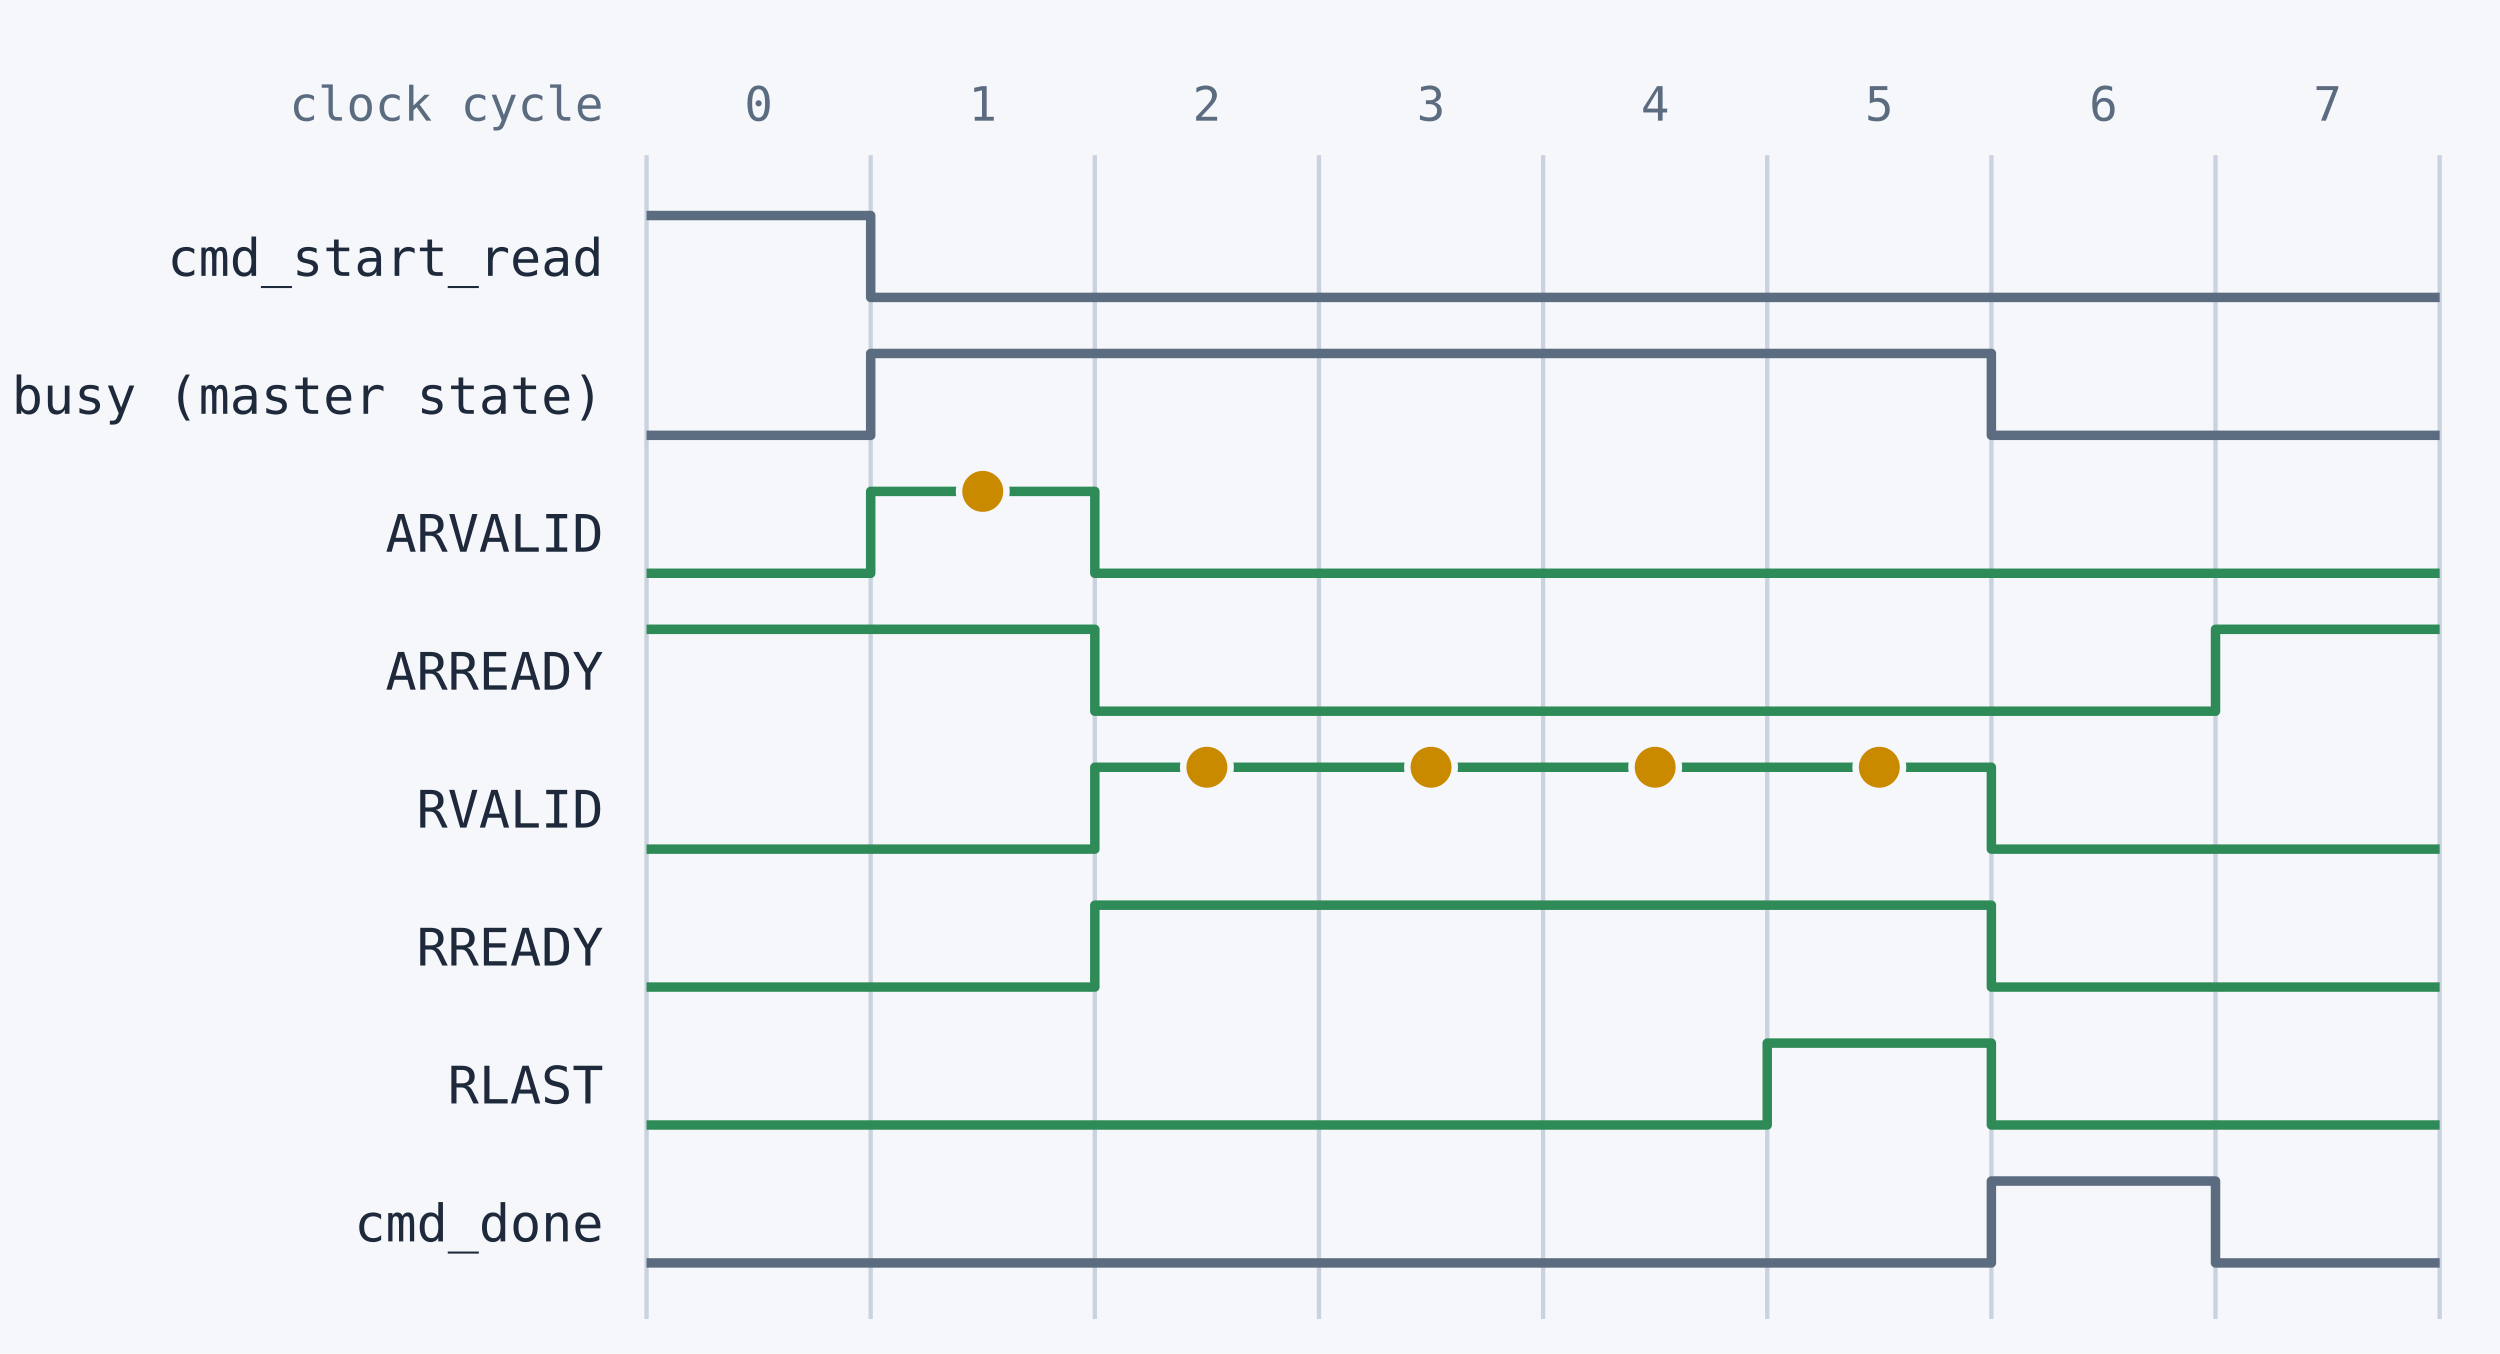
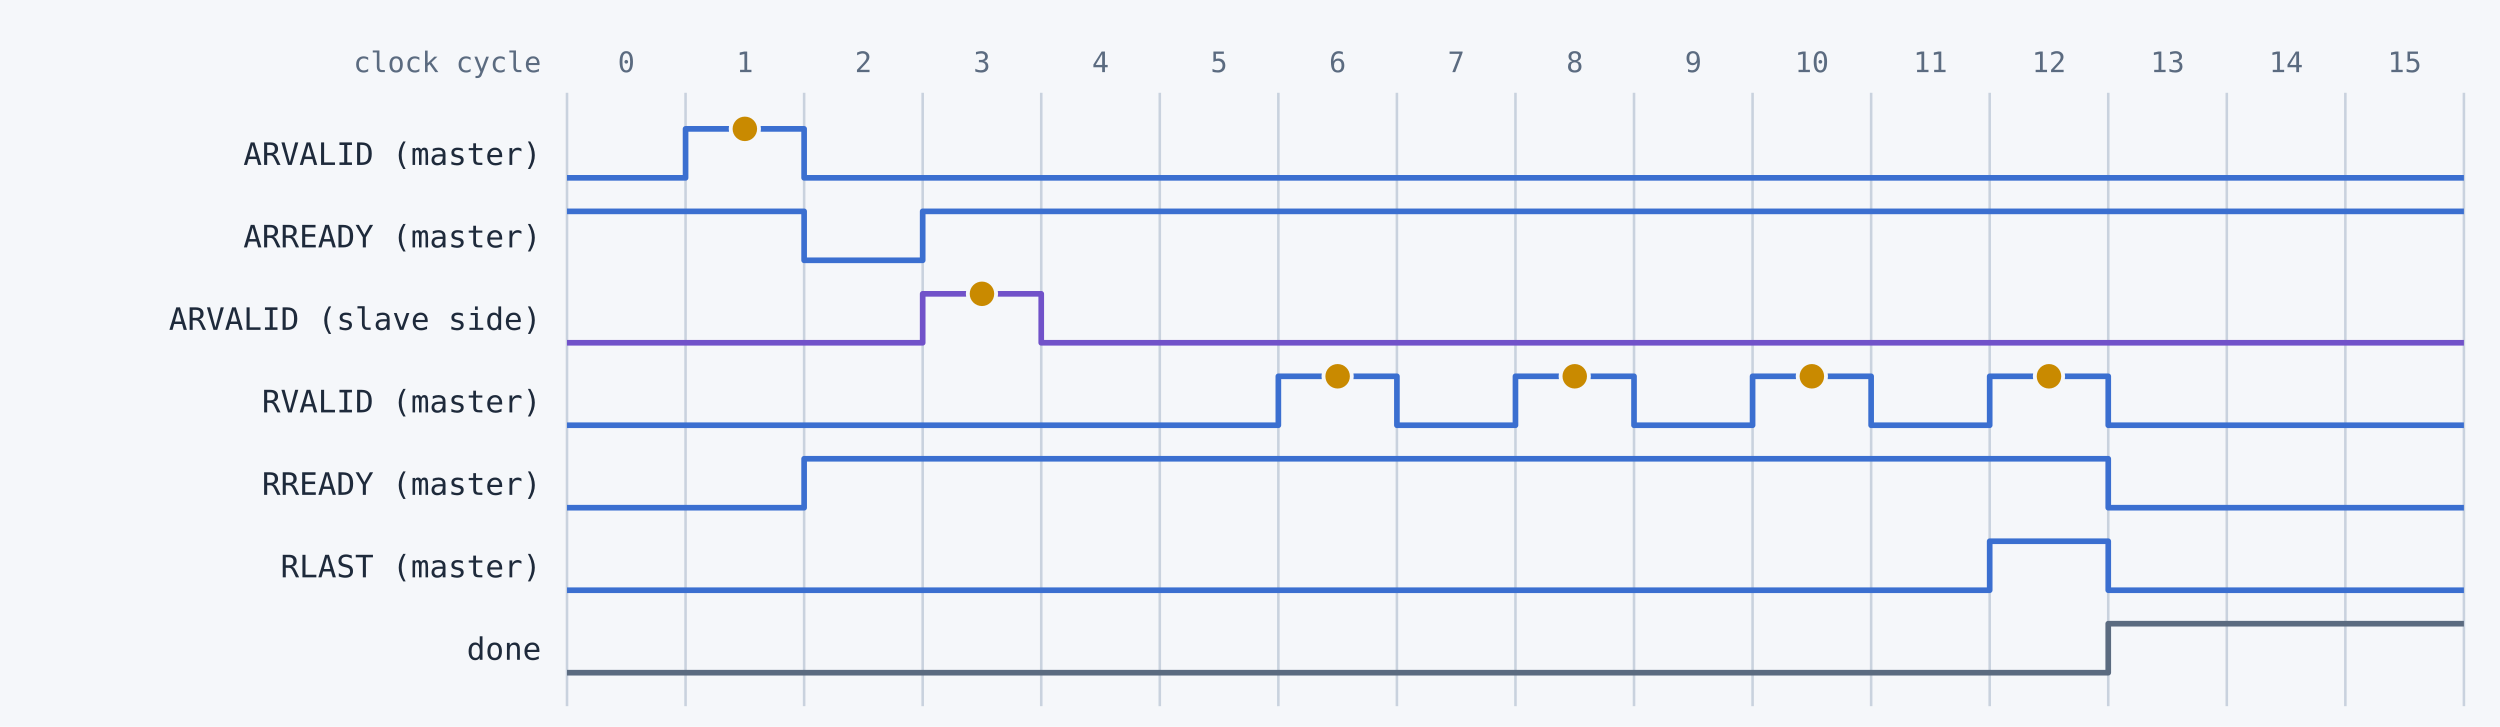
- <svg xmlns="http://www.w3.org/2000/svg" viewBox="0 0 580 314" width="1740" height="942" role="img" aria-label="Timing of a 4-beat read burst on the bare design.">
-   <style>text{font-family:'Cascadia Mono',Consolas,monospace}.grid{stroke:#C9D2DE;stroke-width:1}.cyc{font-size:11px;fill:#5B6B80}.sig{font-size:12px;fill:#1E2A3B}.w{fill:none;stroke-width:2.2;stroke-linejoin:round}.host{stroke:#5B6B80}.wr{stroke:#3B6FD0}.rd{stroke:#2E8B57}.hs{fill:#C98A00;stroke:#F5F7FA;stroke-width:1.5}</style>
-   <rect width="580" height="314" fill="#F5F7FA" />
-   <line x1="150" y1="36" x2="150" y2="306" class="grid" />
-   <text x="176.0" y="28" text-anchor="middle" class="cyc">0</text>
-   <line x1="202" y1="36" x2="202" y2="306" class="grid" />
-   <text x="228.0" y="28" text-anchor="middle" class="cyc">1</text>
-   <line x1="254" y1="36" x2="254" y2="306" class="grid" />
-   <text x="280.0" y="28" text-anchor="middle" class="cyc">2</text>
-   <line x1="306" y1="36" x2="306" y2="306" class="grid" />
-   <text x="332.0" y="28" text-anchor="middle" class="cyc">3</text>
-   <line x1="358" y1="36" x2="358" y2="306" class="grid" />
-   <text x="384.0" y="28" text-anchor="middle" class="cyc">4</text>
-   <line x1="410" y1="36" x2="410" y2="306" class="grid" />
-   <text x="436.0" y="28" text-anchor="middle" class="cyc">5</text>
-   <line x1="462" y1="36" x2="462" y2="306" class="grid" />
-   <text x="488.0" y="28" text-anchor="middle" class="cyc">6</text>
-   <line x1="514" y1="36" x2="514" y2="306" class="grid" />
-   <text x="540.0" y="28" text-anchor="middle" class="cyc">7</text>
-   <line x1="566" y1="36" x2="566" y2="306" class="grid" />
-   <text x="140" y="28" text-anchor="end" class="cyc">clock cycle</text>
-   <text x="140" y="64.0" text-anchor="end" class="sig">cmd_start_read</text>
-   <path d="M150,50 L202,50 L202,69 L254,69 L306,69 L358,69 L410,69 L462,69 L514,69 L566,69" class="w host" />
-   <text x="140" y="96.0" text-anchor="end" class="sig">busy (master state)</text>
-   <path d="M150,101 L202,101 L202,82 L254,82 L306,82 L358,82 L410,82 L462,82 L462,101 L514,101 L566,101" class="w host" />
-   <text x="140" y="128.0" text-anchor="end" class="sig">ARVALID</text>
-   <path d="M150,133 L202,133 L202,114 L254,114 L254,133 L306,133 L358,133 L410,133 L462,133 L514,133 L566,133" class="w rd" />
-   <circle cx="228.0" cy="114" r="5.5" class="hs" />
-   <text x="140" y="160.0" text-anchor="end" class="sig">ARREADY</text>
-   <path d="M150,146 L202,146 L254,146 L254,165 L306,165 L358,165 L410,165 L462,165 L514,165 L514,146 L566,146" class="w rd" />
-   <text x="140" y="192.0" text-anchor="end" class="sig">RVALID</text>
-   <path d="M150,197 L202,197 L254,197 L254,178 L306,178 L358,178 L410,178 L462,178 L462,197 L514,197 L566,197" class="w rd" />
-   <circle cx="280.0" cy="178" r="5.5" class="hs" />
-   <circle cx="332.0" cy="178" r="5.5" class="hs" />
-   <circle cx="384.0" cy="178" r="5.5" class="hs" />
-   <circle cx="436.0" cy="178" r="5.5" class="hs" />
-   <text x="140" y="224.0" text-anchor="end" class="sig">RREADY</text>
-   <path d="M150,229 L202,229 L254,229 L254,210 L306,210 L358,210 L410,210 L462,210 L462,229 L514,229 L566,229" class="w rd" />
-   <text x="140" y="256.0" text-anchor="end" class="sig">RLAST</text>
-   <path d="M150,261 L202,261 L254,261 L306,261 L358,261 L410,261 L410,242 L462,242 L462,261 L514,261 L566,261" class="w rd" />
-   <text x="140" y="288.0" text-anchor="end" class="sig">cmd_done</text>
-   <path d="M150,293 L202,293 L254,293 L306,293 L358,293 L410,293 L462,293 L462,274 L514,274 L514,293 L566,293" class="w host" />
+ <svg xmlns="http://www.w3.org/2000/svg" viewBox="0 0 970 282" width="2910" height="846" role="img" aria-label="Timing of the master reading the four words back.">
+   <style>text{font-family:'Cascadia Mono',Consolas,monospace}.grid{stroke:#C9D2DE;stroke-width:1}.cyc{font-size:11px;fill:#5B6B80}.sig{font-size:12px;fill:#1E2A3B}.w{fill:none;stroke-width:2.2;stroke-linejoin:round}.host{stroke:#5B6B80}.mst{stroke:#3B6FD0}.slv{stroke:#7152C9}.hs{fill:#C98A00;stroke:#F5F7FA;stroke-width:1.5}</style>
+   <rect width="970" height="282" fill="#F5F7FA" />
+   <line x1="220" y1="36" x2="220" y2="274" class="grid" />
+   <text x="243.0" y="28" text-anchor="middle" class="cyc">0</text>
+   <line x1="266" y1="36" x2="266" y2="274" class="grid" />
+   <text x="289.0" y="28" text-anchor="middle" class="cyc">1</text>
+   <line x1="312" y1="36" x2="312" y2="274" class="grid" />
+   <text x="335.0" y="28" text-anchor="middle" class="cyc">2</text>
+   <line x1="358" y1="36" x2="358" y2="274" class="grid" />
+   <text x="381.0" y="28" text-anchor="middle" class="cyc">3</text>
+   <line x1="404" y1="36" x2="404" y2="274" class="grid" />
+   <text x="427.0" y="28" text-anchor="middle" class="cyc">4</text>
+   <line x1="450" y1="36" x2="450" y2="274" class="grid" />
+   <text x="473.0" y="28" text-anchor="middle" class="cyc">5</text>
+   <line x1="496" y1="36" x2="496" y2="274" class="grid" />
+   <text x="519.0" y="28" text-anchor="middle" class="cyc">6</text>
+   <line x1="542" y1="36" x2="542" y2="274" class="grid" />
+   <text x="565.0" y="28" text-anchor="middle" class="cyc">7</text>
+   <line x1="588" y1="36" x2="588" y2="274" class="grid" />
+   <text x="611.0" y="28" text-anchor="middle" class="cyc">8</text>
+   <line x1="634" y1="36" x2="634" y2="274" class="grid" />
+   <text x="657.0" y="28" text-anchor="middle" class="cyc">9</text>
+   <line x1="680" y1="36" x2="680" y2="274" class="grid" />
+   <text x="703.0" y="28" text-anchor="middle" class="cyc">10</text>
+   <line x1="726" y1="36" x2="726" y2="274" class="grid" />
+   <text x="749.0" y="28" text-anchor="middle" class="cyc">11</text>
+   <line x1="772" y1="36" x2="772" y2="274" class="grid" />
+   <text x="795.0" y="28" text-anchor="middle" class="cyc">12</text>
+   <line x1="818" y1="36" x2="818" y2="274" class="grid" />
+   <text x="841.0" y="28" text-anchor="middle" class="cyc">13</text>
+   <line x1="864" y1="36" x2="864" y2="274" class="grid" />
+   <text x="887.0" y="28" text-anchor="middle" class="cyc">14</text>
+   <line x1="910" y1="36" x2="910" y2="274" class="grid" />
+   <text x="933.0" y="28" text-anchor="middle" class="cyc">15</text>
+   <line x1="956" y1="36" x2="956" y2="274" class="grid" />
+   <text x="210" y="28" text-anchor="end" class="cyc">clock cycle</text>
+   <text x="210" y="64.0" text-anchor="end" class="sig">ARVALID (master)</text>
+   <path d="M220,69 L266,69 L266,50 L312,50 L312,69 L358,69 L404,69 L450,69 L496,69 L542,69 L588,69 L634,69 L680,69 L726,69 L772,69 L818,69 L864,69 L910,69 L956,69" class="w mst" />
+   <circle cx="289.0" cy="50" r="5.5" class="hs" />
+   <text x="210" y="96.0" text-anchor="end" class="sig">ARREADY (master)</text>
+   <path d="M220,82 L266,82 L312,82 L312,101 L358,101 L358,82 L404,82 L450,82 L496,82 L542,82 L588,82 L634,82 L680,82 L726,82 L772,82 L818,82 L864,82 L910,82 L956,82" class="w mst" />
+   <text x="210" y="128.0" text-anchor="end" class="sig">ARVALID (slave side)</text>
+   <path d="M220,133 L266,133 L312,133 L358,133 L358,114 L404,114 L404,133 L450,133 L496,133 L542,133 L588,133 L634,133 L680,133 L726,133 L772,133 L818,133 L864,133 L910,133 L956,133" class="w slv" />
+   <circle cx="381.0" cy="114" r="5.5" class="hs" />
+   <text x="210" y="160.0" text-anchor="end" class="sig">RVALID (master)</text>
+   <path d="M220,165 L266,165 L312,165 L358,165 L404,165 L450,165 L496,165 L496,146 L542,146 L542,165 L588,165 L588,146 L634,146 L634,165 L680,165 L680,146 L726,146 L726,165 L772,165 L772,146 L818,146 L818,165 L864,165 L910,165 L956,165" class="w mst" />
+   <circle cx="519.0" cy="146" r="5.5" class="hs" />
+   <circle cx="611.0" cy="146" r="5.5" class="hs" />
+   <circle cx="703.0" cy="146" r="5.5" class="hs" />
+   <circle cx="795.0" cy="146" r="5.5" class="hs" />
+   <text x="210" y="192.0" text-anchor="end" class="sig">RREADY (master)</text>
+   <path d="M220,197 L266,197 L312,197 L312,178 L358,178 L404,178 L450,178 L496,178 L542,178 L588,178 L634,178 L680,178 L726,178 L772,178 L818,178 L818,197 L864,197 L910,197 L956,197" class="w mst" />
+   <text x="210" y="224.0" text-anchor="end" class="sig">RLAST (master)</text>
+   <path d="M220,229 L266,229 L312,229 L358,229 L404,229 L450,229 L496,229 L542,229 L588,229 L634,229 L680,229 L726,229 L772,229 L772,210 L818,210 L818,229 L864,229 L910,229 L956,229" class="w mst" />
+   <text x="210" y="256.0" text-anchor="end" class="sig">done</text>
+   <path d="M220,261 L266,261 L312,261 L358,261 L404,261 L450,261 L496,261 L542,261 L588,261 L634,261 L680,261 L726,261 L772,261 L818,261 L818,242 L864,242 L910,242 L956,242" class="w host" />
</svg>
